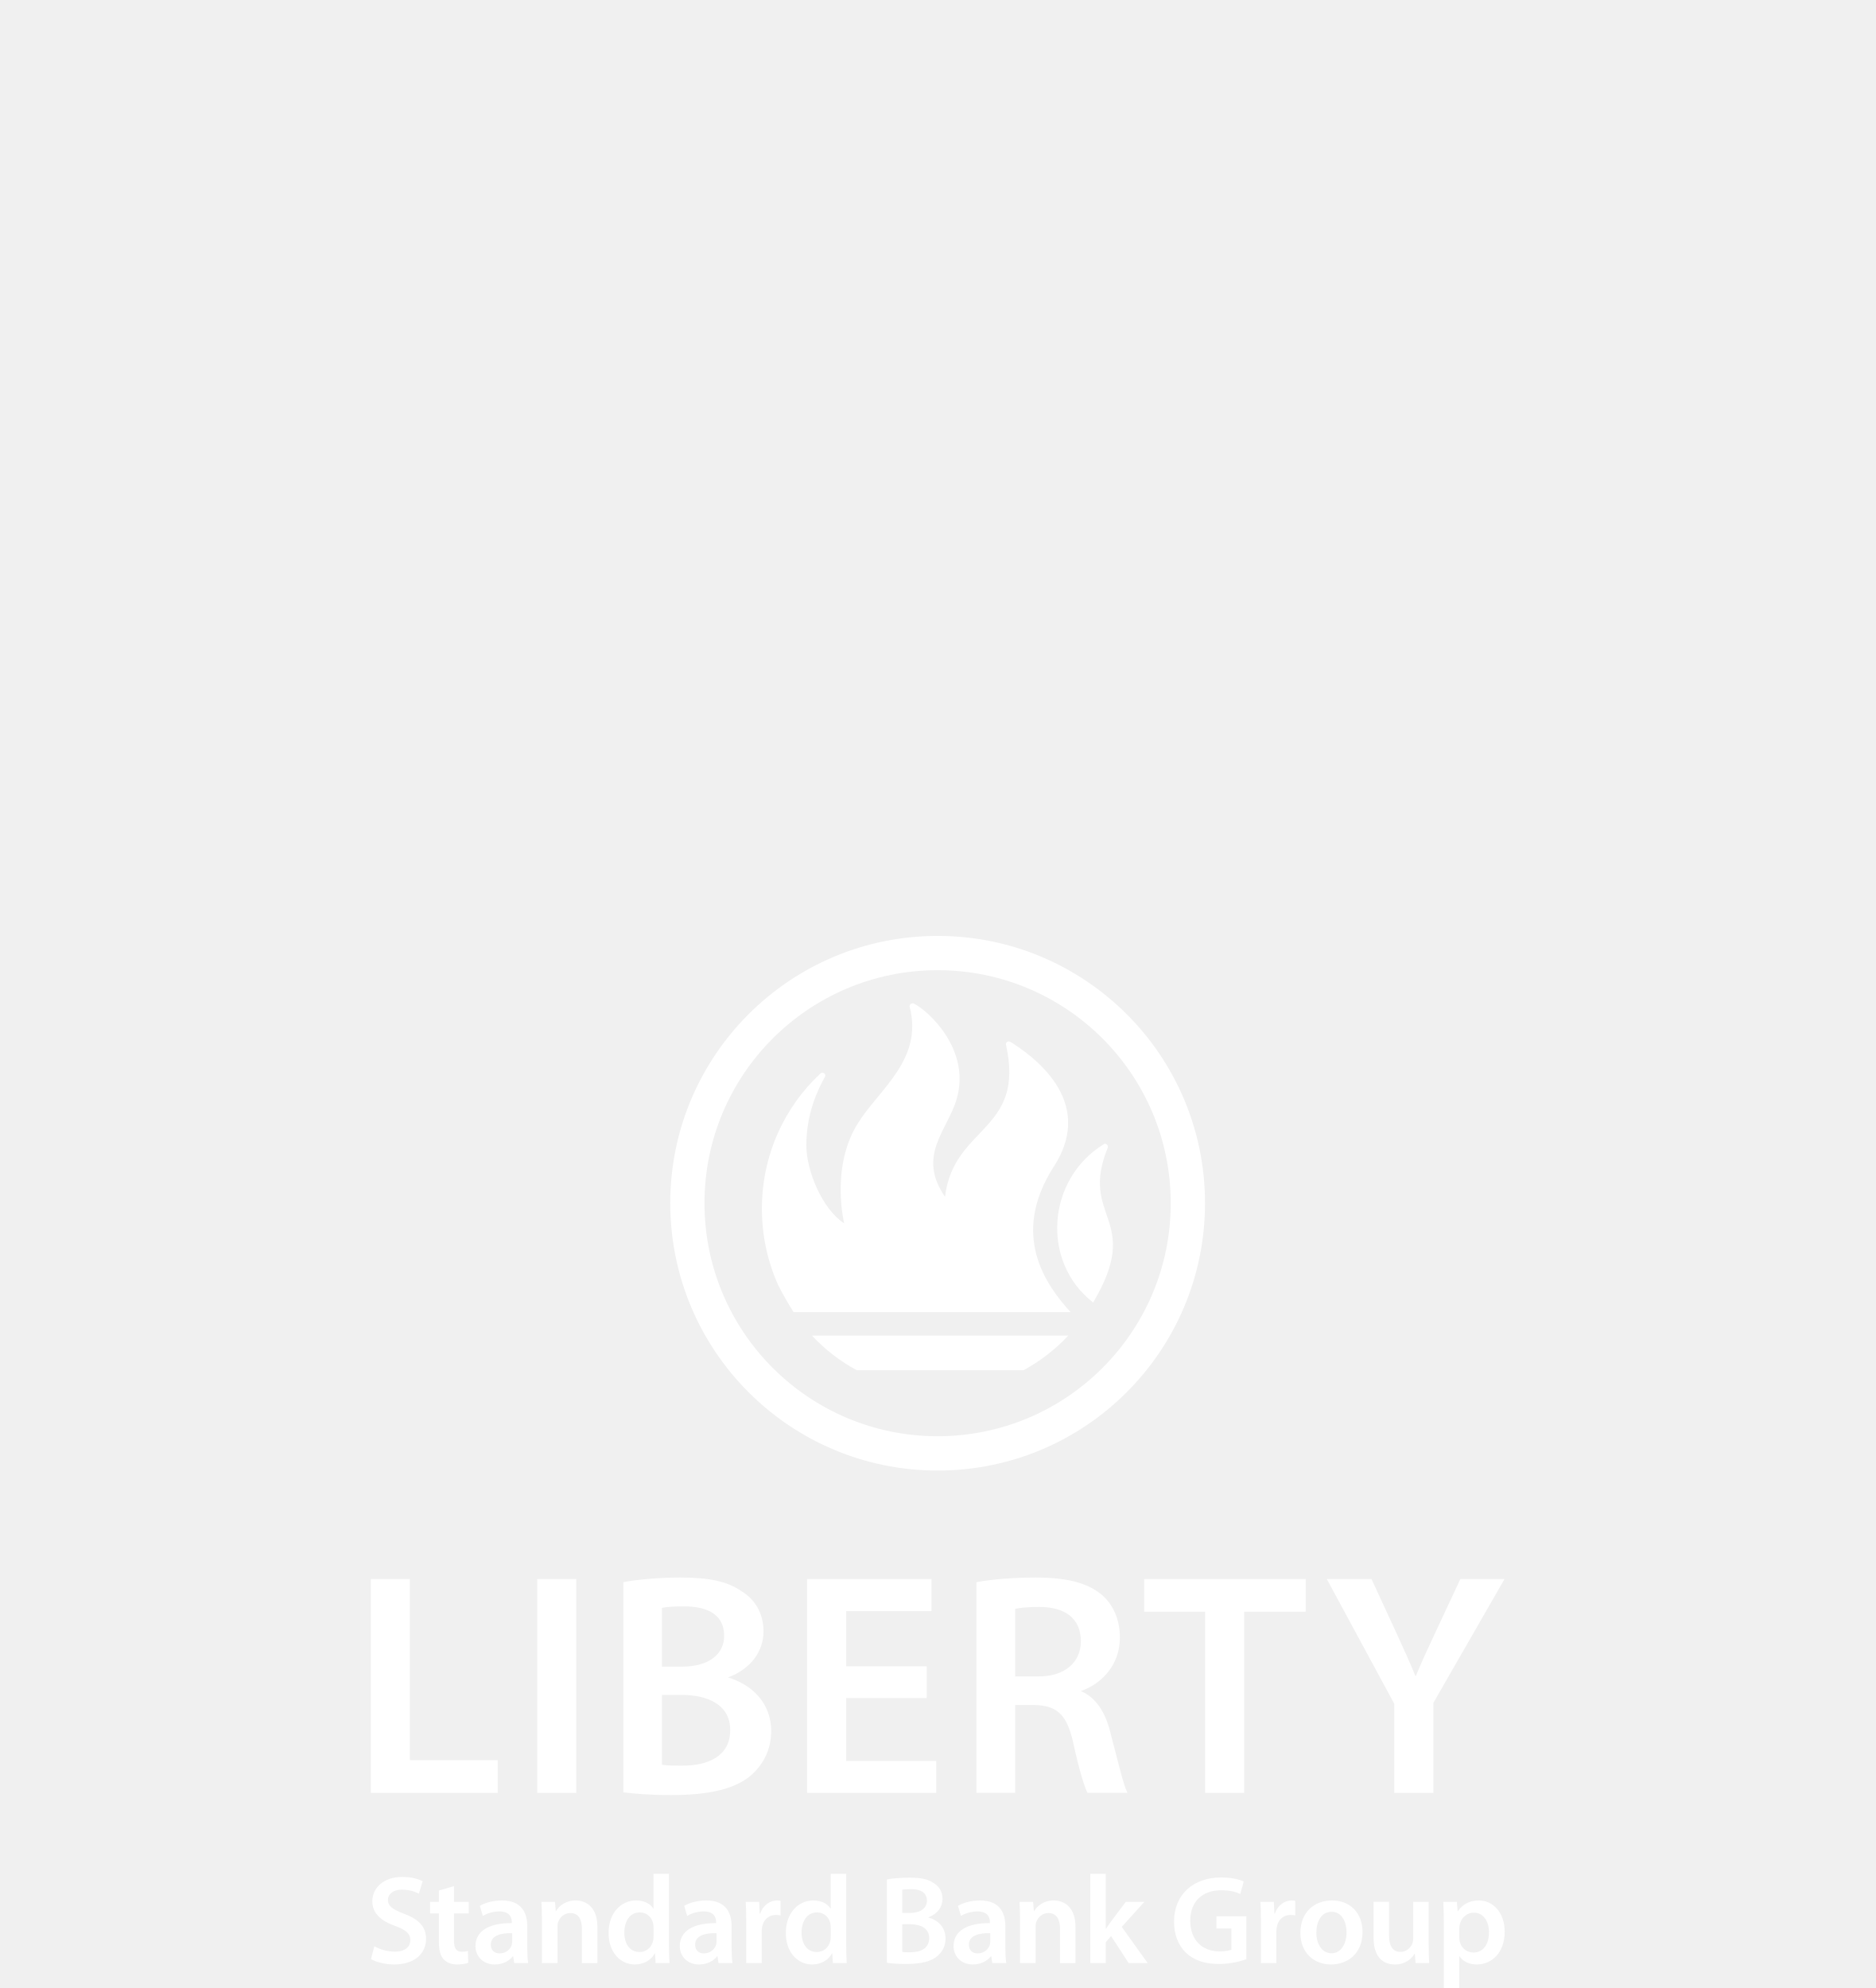
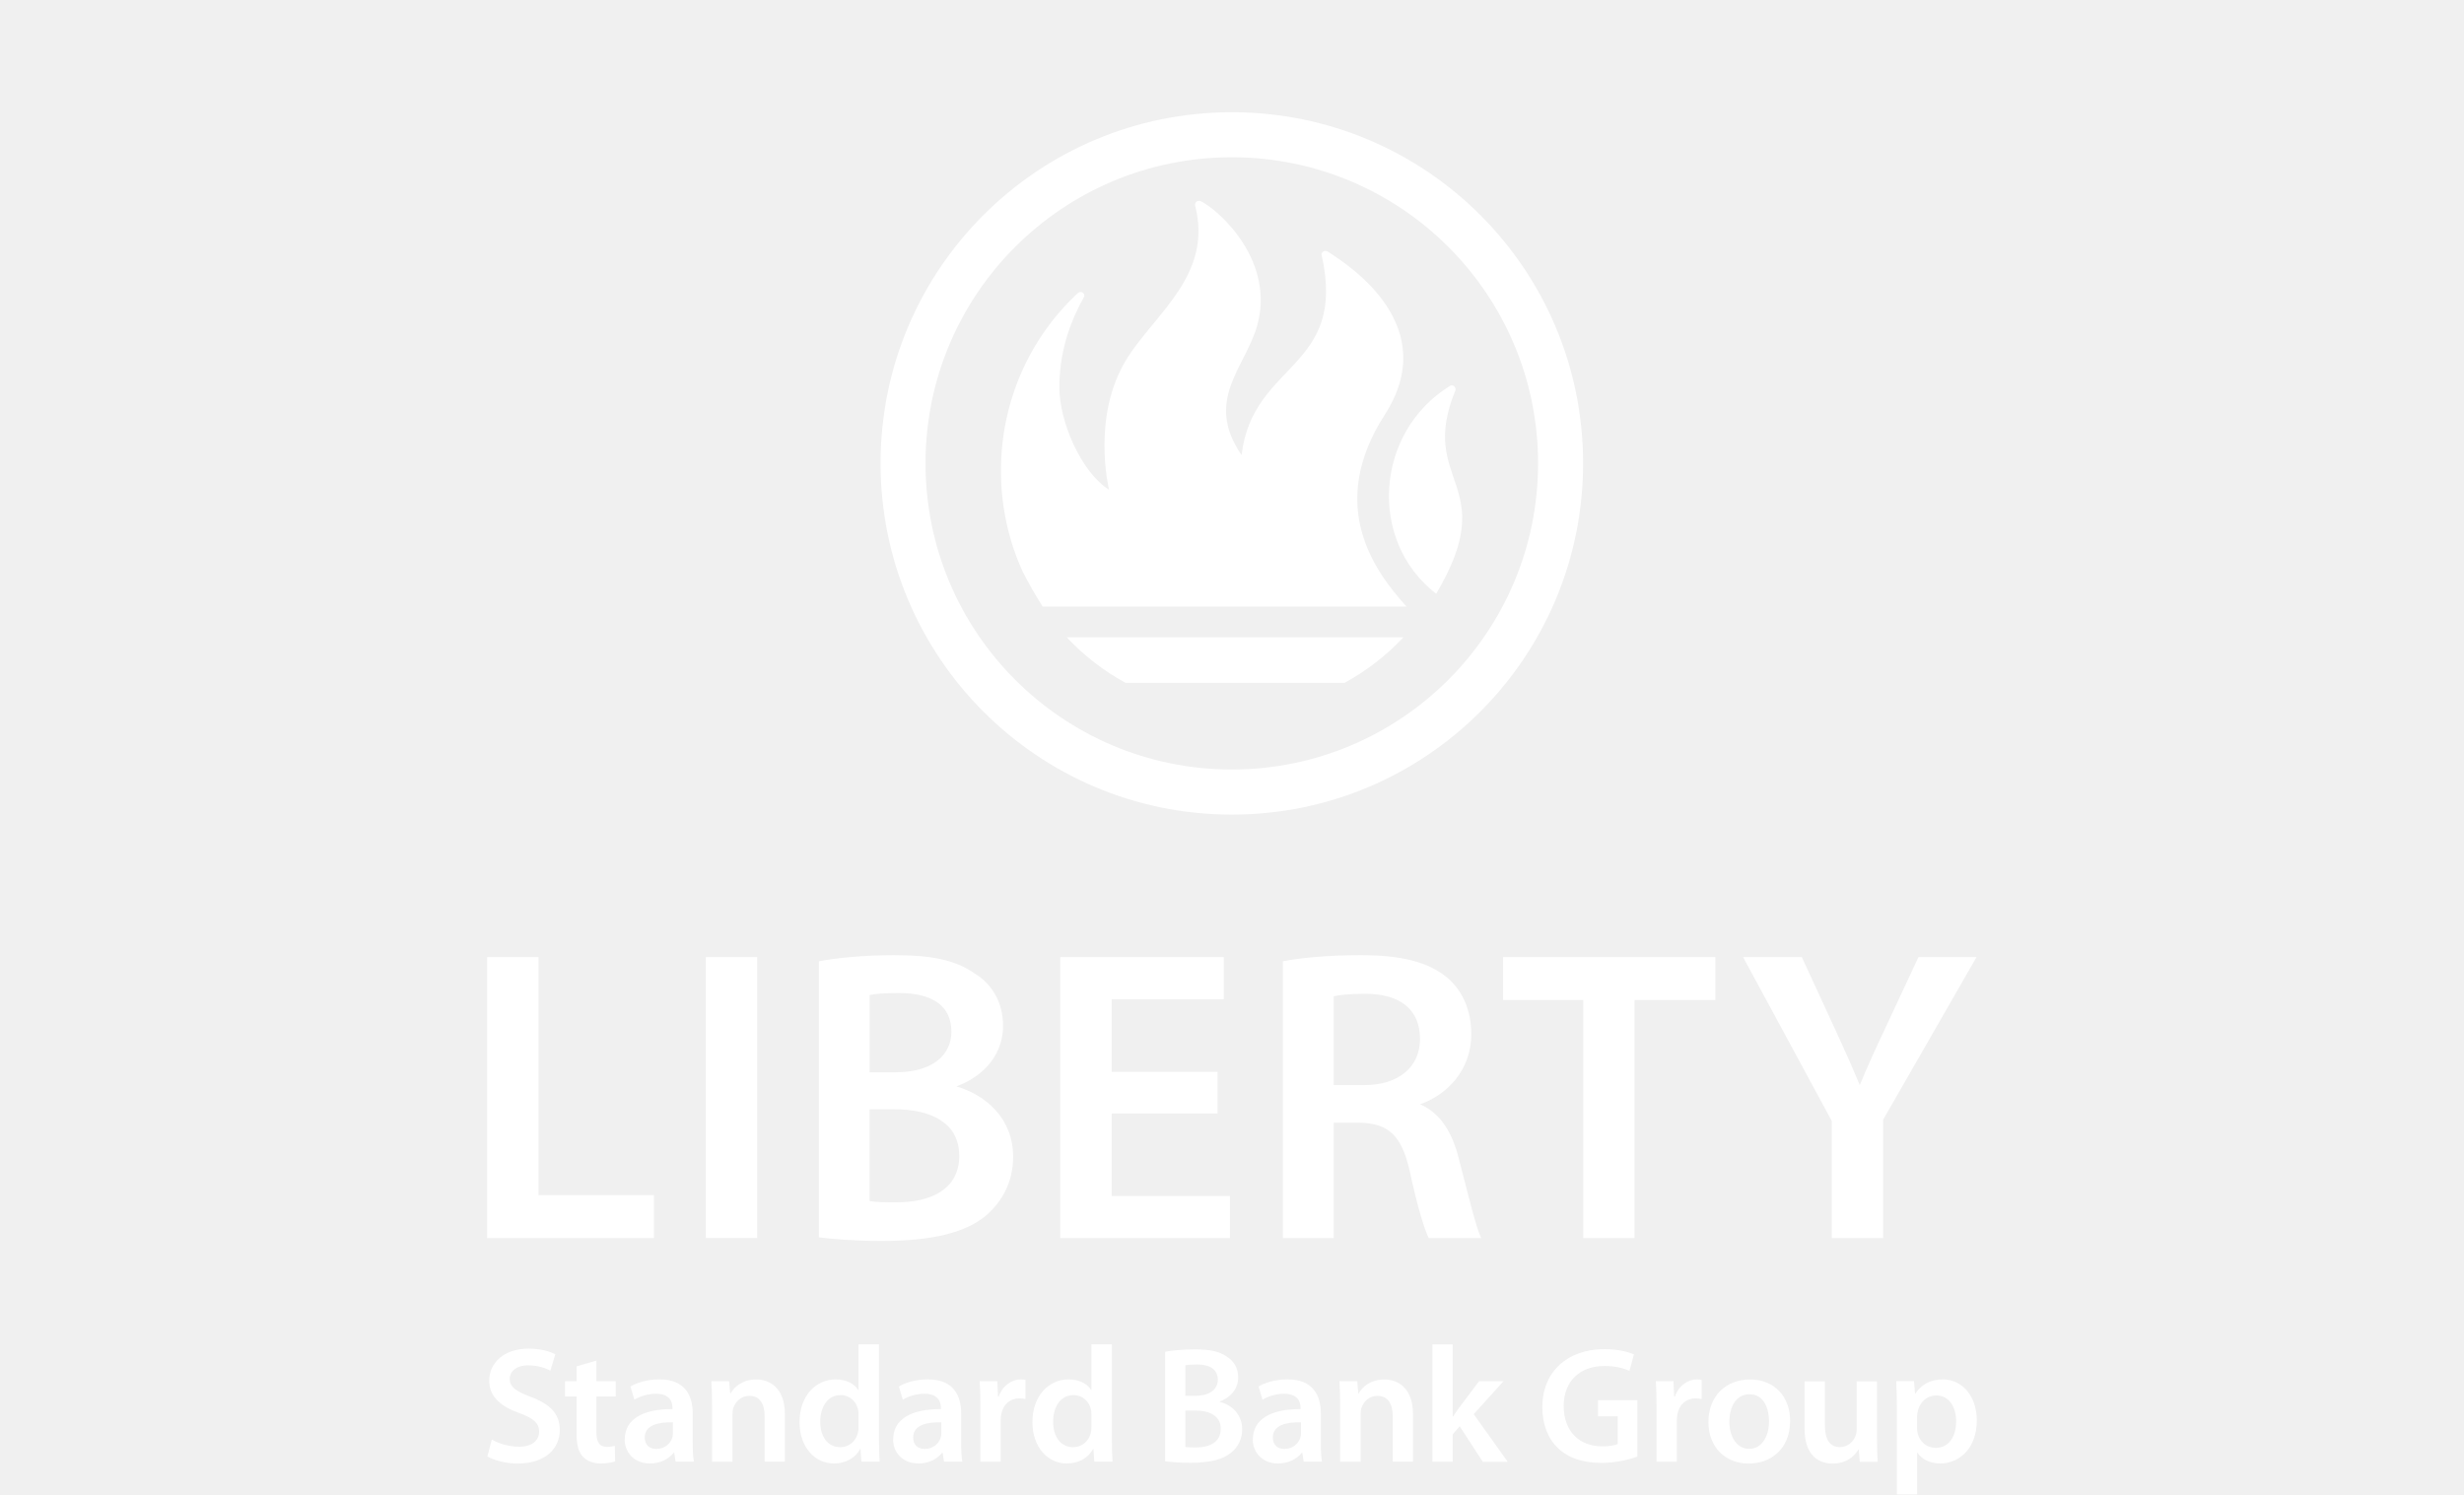
- <svg xmlns="http://www.w3.org/2000/svg" id="Layer_1" version="1.1" viewBox="0 0 293.276 310.89">
+ <svg xmlns="http://www.w3.org/2000/svg" id="Layer_1" version="1.1" viewBox="0 0 293.28 177.89">
  <defs>
    <style>
      .st0 {
        fill: #fff;
      }
    </style>
  </defs>
-   <path class="st0" d="M175.12,256.111c0-2.866-1.049-5.204-2.875-6.749-2.285-1.88-5.523-2.661-10.325-2.661-3.522,0-6.907.284-9.235.729v32.947h6.059v-13.743h3.068c3.472.102,5.021,1.487,6.004,5.87.893,4.156,1.74,6.892,2.239,7.873h6.247c-.647-1.276-1.537-5.154-2.638-9.315-.783-3.234-2.221-5.568-4.649-6.608,3.165-1.087,6.104-4.019,6.104-8.343ZM162.356,262.169h-3.611v-10.57c.592-.15,1.835-.3,3.761-.3,3.978,0,6.51,1.74,6.51,5.366,0,3.327-2.532,5.504-6.66,5.504Z" />
-   <polygon class="st0" points="146.397 275.374 132.32 275.374 132.32 265.552 144.917 265.552 144.917 260.586 132.32 260.586 132.32 251.95 145.665 251.95 145.665 246.934 126.205 246.934 126.205 280.378 146.397 280.378 146.397 275.374" />
-   <path class="st0" d="M97.468,280.288c1.578.204,4.103.431,7.484.431,6.152,0,10.076-1.036,12.453-3.058,1.889-1.644,3.186-3.976,3.186-6.953,0-4.566-3.231-7.341-6.753-8.386,3.626-1.345,5.552-4.122,5.552-7.201,0-2.872-1.383-5.059-3.47-6.303-2.227-1.54-5.061-2.118-9.531-2.118-3.463,0-6.989.34-8.92.729v32.858ZM113.237,255.818c0,2.823-2.33,4.817-6.59,4.817h-3.136v-9.187c.65-.15,1.696-.236,3.481-.236,3.867,0,6.245,1.43,6.245,4.605ZM114.184,270.55c0,4.126-3.518,5.568-7.437,5.568-1.39,0-2.437,0-3.236-.148v-10.918h3.022c4.228,0,7.652,1.583,7.652,5.498Z" />
-   <path class="st0" d="M218.03,280.378h6.115v-14.088l11.123-19.356h-6.908l-4.021,8.597c-1.138,2.421-2.085,4.503-2.974,6.638-.951-2.289-1.792-4.173-2.929-6.638l-3.972-8.597h-6.99l10.555,19.515v13.929Z" />
-   <path class="st0" d="M146.622,229.969c23.087,0,41.81-18.715,41.81-41.818,0-23.082-18.723-41.789-41.81-41.789s-41.812,18.707-41.812,41.789c0,23.103,18.72,41.818,41.812,41.818ZM146.622,151.72c20.126,0,36.45,16.316,36.45,36.432,0,20.139-16.324,36.45-36.45,36.45s-36.46-16.311-36.46-36.45c0-20.115,16.327-36.432,36.46-36.432Z" />
-   <rect class="st0" x="84.007" y="246.934" width="6.106" height="33.444" />
-   <polygon class="st0" points="77.833 275.265 64.097 275.265 64.097 246.934 57.984 246.934 57.984 280.378 77.833 280.378 77.833 275.265" />
-   <path class="st0" d="M133.974,214.281h26.075c2.607-1.415,4.975-3.247,7.006-5.416h-40.093c2.037,2.169,4.394,4.001,7.012,5.416Z" />
-   <polygon class="st0" points="178.914 252.042 188.451 252.042 188.451 280.378 194.555 280.378 194.555 252.042 204.174 252.042 204.174 246.934 178.914 246.934 178.914 252.042" />
-   <path class="st0" d="M170.937,203.685c7.859-13.234-2.273-13.105,2.293-24.215,0,0,.021-.068.021-.143-.002-.231-.213-.456-.463-.456-.061,0-.116.013-.161.045-8.942,5.464-9.889,18.43-1.69,24.768Z" />
-   <path class="st0" d="M124.096,205.197h43.315c-3.776-4.167-9.569-11.987-2.579-22.835,6.703-10.419-3.776-17.508-6.83-19.434,0,0-.096-.064-.25-.064-.25,0-.463.184-.463.429,0,.018.016.08.016.08,3.068,13.623-8.218,12.646-9.528,23.795-4.435-6.454.332-10.319,1.796-15.217,2.339-7.837-4.501-13.952-6.669-15.008,0,0-.071-.034-.209-.034-.256,0-.452.188-.457.431-.004.066.011.111.011.111,2.116,8.256-4.705,12.809-8.084,18.184-4.349,6.912-2.155,15.666-2.155,15.666v.005c-3.352-2.119-5.92-8.15-5.92-12.174,0-5.025,1.767-8.663,2.93-10.781.032-.057.038-.102.038-.17,0-.236-.207-.422-.461-.422-.123,0-.225.05-.311.129-5.616,5.223-9.146,12.755-9.146,21.141,0,4.267.915,8.32,2.555,11.956.693,1.367,1.485,2.764,2.4,4.213Z" />
-   <path class="st0" d="M61.747,305.206c-1.24,0-2.42-.393-3.207-.845l-.531,2.006c.728.433,2.183.845,3.58.845,3.423,0,5.036-1.867,5.036-3.992,0-1.908-1.122-3.068-3.423-3.934-1.771-.687-2.539-1.161-2.539-2.183,0-.768.67-1.594,2.204-1.594,1.24,0,2.164.373,2.635.629l.591-1.946c-.689-.354-1.752-.67-3.188-.67-2.87,0-4.681,1.653-4.681,3.817,0,1.908,1.397,3.068,3.58,3.854,1.692.61,2.36,1.201,2.36,2.204,0,1.082-.865,1.81-2.418,1.81Z" />
-   <path class="st0" d="M73.293,299.227v-1.811h-2.302v-2.458l-2.36.689v1.769h-1.376v1.811h1.376v4.504c0,1.259.237,2.123.747,2.674.452.493,1.201.806,2.086.806.766,0,1.396-.117,1.75-.254l-.039-1.85c-.277.079-.493.117-.945.117-.924,0-1.24-.609-1.24-1.769v-4.229h2.302Z" />
-   <path class="st0" d="M74.35,304.361c0,1.455,1.082,2.851,3.009,2.851,1.24,0,2.243-.531,2.833-1.278h.06l.156,1.062h2.185c-.098-.591-.139-1.436-.139-2.302v-3.461c0-2.085-.885-4.033-3.954-4.033-1.515,0-2.753.414-3.461.845l.472,1.575c.649-.414,1.632-.708,2.577-.708,1.69,0,1.946,1.043,1.946,1.673v.156c-3.54-.019-5.684,1.201-5.684,3.621ZM80.094,302.314v1.319c0,.156-.019.354-.079.529-.216.689-.924,1.319-1.888,1.319-.768,0-1.376-.433-1.376-1.376,0-1.455,1.632-1.829,3.344-1.79Z" />
-   <path class="st0" d="M93.415,306.996v-5.684c0-3.03-1.73-4.112-3.403-4.112-1.594,0-2.635.905-3.049,1.652h-.06l-.117-1.436h-2.123c.058.828.077,1.752.077,2.853v6.728h2.441v-5.626c0-.275.019-.57.098-.785.256-.728.924-1.417,1.888-1.417,1.317,0,1.829,1.043,1.829,2.42v5.409h2.42Z" />
-   <path class="st0" d="M102.191,293.03v5.428h-.04c-.431-.708-1.376-1.259-2.695-1.259-2.3,0-4.308,1.908-4.287,5.114,0,2.951,1.81,4.897,4.09,4.897,1.397,0,2.558-.668,3.128-1.73h.039l.098,1.515h2.165c-.04-.649-.079-1.711-.079-2.695v-11.27h-2.42ZM102.191,302.846c0,.256-.019.491-.079.708-.237,1.041-1.101,1.711-2.085,1.711-1.534,0-2.4-1.278-2.4-3.03,0-1.79.866-3.167,2.42-3.167,1.101,0,1.869.766,2.085,1.711.04.196.06.433.06.629v1.436Z" />
-   <path class="st0" d="M106.299,304.361c0,1.455,1.082,2.851,3.009,2.851,1.24,0,2.243-.531,2.833-1.278h.06l.156,1.062h2.185c-.098-.591-.139-1.436-.139-2.302v-3.461c0-2.085-.885-4.033-3.954-4.033-1.515,0-2.753.414-3.461.845l.472,1.575c.649-.414,1.632-.708,2.577-.708,1.69,0,1.946,1.043,1.946,1.673v.156c-3.54-.019-5.684,1.201-5.684,3.621ZM112.043,302.314v1.319c0,.156-.019.354-.079.529-.216.689-.924,1.319-1.888,1.319-.768,0-1.376-.433-1.376-1.376,0-1.455,1.632-1.829,3.344-1.79Z" />
-   <path class="st0" d="M119.109,306.996v-4.957c0-.275.04-.531.079-.747.217-1.082,1.003-1.83,2.164-1.83.296,0,.512.04.708.079v-2.281c-.196-.04-.335-.06-.57-.06-1.024,0-2.144.689-2.616,2.046h-.079l-.079-1.831h-2.104c.058.866.077,1.79.077,3.089v6.491h2.42Z" />
-   <path class="st0" d="M129.906,293.03v5.428h-.04c-.433-.708-1.376-1.259-2.695-1.259-2.3,0-4.308,1.908-4.287,5.114,0,2.951,1.81,4.897,4.09,4.897,1.397,0,2.558-.668,3.128-1.73h.039l.098,1.515h2.165c-.04-.649-.079-1.711-.079-2.695v-11.27h-2.42ZM129.906,302.846c0,.256-.019.491-.079.708-.237,1.041-1.101,1.711-2.085,1.711-1.534,0-2.4-1.278-2.4-3.03,0-1.79.866-3.167,2.42-3.167,1.101,0,1.869.766,2.085,1.711.04.196.06.433.06.629v1.436Z" />
-   <path class="st0" d="M147.385,296.963c0-1.12-.55-1.986-1.376-2.478-.905-.629-2.006-.847-3.796-.847-1.357,0-2.755.119-3.521.277v13.041c.608.077,1.632.177,2.97.177,2.418,0,3.973-.414,4.916-1.24.768-.629,1.278-1.555,1.278-2.735,0-1.829-1.278-2.93-2.674-3.284v-.04c1.436-.531,2.202-1.652,2.202-2.872ZM141.09,295.527c.256-.058.67-.098,1.378-.098,1.534,0,2.478.572,2.478,1.811,0,1.121-.943,1.908-2.616,1.908h-1.24v-3.621ZM145.3,303.08c0,1.634-1.376,2.223-2.932,2.223-.55,0-.963,0-1.278-.058v-4.329h1.201c1.671,0,3.009.629,3.009,2.164Z" />
-   <path class="st0" d="M149.108,304.361c0,1.455,1.082,2.851,3.009,2.851,1.24,0,2.243-.531,2.833-1.278h.06l.156,1.062h2.185c-.098-.591-.139-1.436-.139-2.302v-3.461c0-2.085-.885-4.033-3.954-4.033-1.515,0-2.753.414-3.461.845l.472,1.575c.649-.414,1.632-.708,2.578-.708,1.69,0,1.946,1.043,1.946,1.673v.156c-3.54-.019-5.684,1.201-5.684,3.621ZM154.852,302.314v1.319c0,.156-.019.354-.079.529-.216.689-.924,1.319-1.888,1.319-.768,0-1.376-.433-1.376-1.376,0-1.455,1.632-1.829,3.344-1.79Z" />
-   <path class="st0" d="M168.176,306.996v-5.684c0-3.03-1.731-4.112-3.403-4.112-1.594,0-2.635.905-3.049,1.652h-.058l-.119-1.436h-2.123c.058.828.077,1.752.077,2.853v6.728h2.441v-5.626c0-.275.019-.57.098-.785.254-.728.924-1.417,1.888-1.417,1.317,0,1.829,1.043,1.829,2.42v5.409h2.42Z" />
-   <path class="st0" d="M170.492,293.03v13.965h2.42v-3.265l.828-.964,2.753,4.229h2.97l-4.052-5.665,3.54-3.915h-2.911l-2.321,3.089c-.256.335-.531.747-.766,1.121h-.04v-8.595h-2.42Z" />
-   <path class="st0" d="M190.945,295.606c1.396,0,2.281.256,3.009.572l.531-1.948c-.61-.295-1.888-.629-3.521-.629-4.387,0-7.376,2.695-7.376,6.885-.019,2.006.668,3.756,1.848,4.878,1.259,1.199,2.951,1.771,5.193,1.771,1.771,0,3.422-.433,4.269-.749v-6.707h-4.681v1.908h2.341v3.305c-.316.156-.964.275-1.831.275-2.753,0-4.603-1.79-4.603-4.801,0-3.088,1.987-4.76,4.82-4.76Z" />
-   <path class="st0" d="M199.592,306.996v-4.957c0-.275.04-.531.079-.747.217-1.082,1.003-1.83,2.164-1.83.296,0,.512.04.708.079v-2.281c-.196-.04-.335-.06-.57-.06-1.024,0-2.144.689-2.616,2.046h-.079l-.079-1.831h-2.104c.058.866.077,1.79.077,3.089v6.491h2.42Z" />
-   <path class="st0" d="M203.346,302.276c0,3.068,2.085,4.936,4.799,4.936,2.439,0,4.918-1.573,4.918-5.093,0-2.912-1.908-4.918-4.76-4.918-2.891,0-4.957,1.927-4.957,5.076ZM210.565,302.176c0,1.929-.964,3.286-2.341,3.286-1.476,0-2.381-1.397-2.381-3.245,0-1.594.689-3.245,2.4-3.245,1.653,0,2.321,1.711,2.321,3.205Z" />
-   <path class="st0" d="M214.79,297.415v5.627c0,3.128,1.594,4.169,3.344,4.169,1.711,0,2.656-.984,3.068-1.671h.04l.117,1.455h2.125c-.04-.787-.079-1.73-.079-2.872v-6.708h-2.42v5.784c0,.275-.06.531-.139.747-.254.61-.884,1.299-1.848,1.299-1.278,0-1.79-1.024-1.79-2.618v-5.213h-2.42Z" />
-   <path class="st0" d="M228.191,310.89v-4.957h.04c.491.768,1.494,1.278,2.695,1.278,2.183,0,4.366-1.671,4.366-5.134,0-2.989-1.829-4.878-4.033-4.878-1.455,0-2.576.61-3.284,1.692h-.04l-.117-1.476h-2.123c.039.906.077,1.929.077,3.188v10.287h2.42ZM228.191,301.508c0-.196.04-.414.098-.61.237-1.062,1.161-1.79,2.164-1.79,1.555,0,2.381,1.378,2.381,3.068,0,1.888-.905,3.168-2.439,3.168-1.024,0-1.888-.708-2.125-1.692-.058-.217-.079-.433-.079-.67v-1.474Z" />
+   <path class="st0" d="M175.12,123.11c0-2.87-1.05-5.2-2.88-6.75-2.29-1.88-5.52-2.66-10.32-2.66-3.52,0-6.91.28-9.23.73v32.95h6.06v-13.74h3.07c3.47.1,5.02,1.49,6,5.87.89,4.16,1.74,6.89,2.24,7.87h6.25c-.65-1.28-1.54-5.15-2.64-9.32-.78-3.23-2.22-5.57-4.65-6.61,3.16-1.09,6.1-4.02,6.1-8.34ZM162.36,129.17h-3.61v-10.57c.59-.15,1.84-.3,3.76-.3,3.98,0,6.51,1.74,6.51,5.37,0,3.33-2.53,5.5-6.66,5.5Z" />
+   <polygon class="st0" points="146.4 142.37 132.32 142.37 132.32 132.55 144.92 132.55 144.92 127.59 132.32 127.59 132.32 118.95 145.66 118.95 145.66 113.93 126.2 113.93 126.2 147.38 146.4 147.38 146.4 142.37" />
+   <path class="st0" d="M97.47,147.29c1.58.2,4.1.43,7.48.43,6.15,0,10.08-1.04,12.45-3.06,1.89-1.64,3.19-3.98,3.19-6.95,0-4.57-3.23-7.34-6.75-8.39,3.63-1.35,5.55-4.12,5.55-7.2,0-2.87-1.38-5.06-3.47-6.3-2.23-1.54-5.06-2.12-9.53-2.12-3.46,0-6.99.34-8.92.73v32.86h0ZM113.24,122.82c0,2.82-2.33,4.82-6.59,4.82h-3.14v-9.19c.65-.15,1.7-.24,3.48-.24,3.87,0,6.25,1.43,6.25,4.6ZM114.18,137.55c0,4.13-3.52,5.57-7.44,5.57-1.39,0-2.44,0-3.24-.15v-10.92h3.02c4.23,0,7.65,1.58,7.65,5.5Z" />
+   <path class="st0" d="M218.03,147.38h6.11v-14.09l11.12-19.36h-6.91l-4.02,8.6c-1.14,2.42-2.09,4.5-2.97,6.64-.95-2.29-1.79-4.17-2.93-6.64l-3.97-8.6h-6.99l10.56,19.51v13.93h0Z" />
+   <path class="st0" d="M146.62,96.97c23.09,0,41.81-18.71,41.81-41.82s-18.72-41.79-41.81-41.79-41.81,18.71-41.81,41.79,18.72,41.82,41.81,41.82ZM146.62,18.72c20.13,0,36.45,16.32,36.45,36.43s-16.32,36.45-36.45,36.45-36.46-16.31-36.46-36.45,16.33-36.43,36.46-36.43Z" />
+   <rect class="st0" x="84.01" y="113.93" width="6.11" height="33.44" />
+   <polygon class="st0" points="77.83 142.27 64.1 142.27 64.1 113.93 57.98 113.93 57.98 147.38 77.83 147.38 77.83 142.27" />
+   <path class="st0" d="M133.97,81.28h26.07c2.61-1.42,4.97-3.25,7.01-5.42h-40.09c2.04,2.17,4.39,4,7.01,5.42Z" />
+   <polygon class="st0" points="178.91 119.04 188.45 119.04 188.45 147.38 194.55 147.38 194.55 119.04 204.17 119.04 204.17 113.93 178.91 113.93 178.91 119.04" />
+   <path class="st0" d="M170.94,70.68c7.86-13.23-2.27-13.11,2.29-24.21,0,0,.02-.07.02-.14,0-.23-.21-.46-.46-.46-.06,0-.12.01-.16.04-8.94,5.46-9.89,18.43-1.69,24.77h0Z" />
+   <path class="st0" d="M124.1,72.2h43.31c-3.78-4.17-9.57-11.99-2.58-22.84,6.7-10.42-3.78-17.51-6.83-19.43,0,0-.1-.06-.25-.06-.25,0-.46.18-.46.43,0,.02.02.08.02.08,3.07,13.62-8.22,12.65-9.53,23.79-4.44-6.45.33-10.32,1.8-15.22,2.34-7.84-4.5-13.95-6.67-15.01,0,0-.07-.03-.21-.03-.26,0-.45.19-.46.43,0,.07.01.11.01.11,2.12,8.26-4.7,12.81-8.08,18.18-4.35,6.91-2.16,15.67-2.16,15.67h0c-3.35-2.11-5.92-8.14-5.92-12.17,0-5.02,1.77-8.66,2.93-10.78.03-.06.04-.1.04-.17,0-.24-.21-.42-.46-.42-.12,0-.23.05-.31.13-5.62,5.22-9.15,12.76-9.15,21.14,0,4.27.91,8.32,2.56,11.96.69,1.37,1.48,2.76,2.4,4.21h0Z" />
+   <path class="st0" d="M61.75,172.21c-1.24,0-2.42-.39-3.21-.85l-.53,2.01c.73.43,2.18.85,3.58.85,3.42,0,5.04-1.87,5.04-3.99,0-1.91-1.12-3.07-3.42-3.93-1.77-.69-2.54-1.16-2.54-2.18,0-.77.67-1.59,2.2-1.59,1.24,0,2.16.37,2.64.63l.59-1.95c-.69-.35-1.75-.67-3.19-.67-2.87,0-4.68,1.65-4.68,3.82,0,1.91,1.4,3.07,3.58,3.85,1.69.61,2.36,1.2,2.36,2.2,0,1.08-.86,1.81-2.42,1.81h0Z" />
+   <path class="st0" d="M73.29,166.23v-1.81h-2.3v-2.46l-2.36.69v1.77h-1.38v1.81h1.38v4.5c0,1.26.24,2.12.75,2.67.45.49,1.2.81,2.09.81.77,0,1.4-.12,1.75-.25l-.04-1.85c-.28.08-.49.12-.95.12-.92,0-1.24-.61-1.24-1.77v-4.23h2.3,0Z" />
+   <path class="st0" d="M74.35,171.36c0,1.46,1.08,2.85,3.01,2.85,1.24,0,2.24-.53,2.83-1.28h.06l.16,1.06h2.18c-.1-.59-.14-1.44-.14-2.3v-3.46c0-2.08-.89-4.03-3.95-4.03-1.51,0-2.75.41-3.46.85l.47,1.57c.65-.41,1.63-.71,2.58-.71,1.69,0,1.95,1.04,1.95,1.67v.16c-3.54-.02-5.68,1.2-5.68,3.62h0ZM80.09,169.31v1.32c0,.16-.02.35-.08.53-.22.69-.92,1.32-1.89,1.32-.77,0-1.38-.43-1.38-1.38,0-1.46,1.63-1.83,3.34-1.79h0Z" />
+   <path class="st0" d="M93.42,174v-5.68c0-3.03-1.73-4.11-3.4-4.11s-2.64.9-3.05,1.65h-.06l-.12-1.44h-2.12c.06.83.08,1.75.08,2.85v6.73h2.44v-5.63c0-.28.02-.57.1-.79.26-.73.92-1.42,1.89-1.42,1.32,0,1.83,1.04,1.83,2.42v5.41h2.42,0Z" />
+   <path class="st0" d="M102.19,160.03v5.43h-.04c-.43-.71-1.38-1.26-2.69-1.26-2.3,0-4.31,1.91-4.29,5.11,0,2.95,1.81,4.9,4.09,4.9,1.4,0,2.56-.67,3.13-1.73h.04l.1,1.51h2.17c-.04-.65-.08-1.71-.08-2.69v-11.27h-2.42ZM102.19,169.85c0,.26-.02.49-.08.71-.24,1.04-1.1,1.71-2.08,1.71-1.53,0-2.4-1.28-2.4-3.03s.87-3.17,2.42-3.17c1.1,0,1.87.77,2.08,1.71.04.2.06.43.06.63v1.44h0Z" />
+   <path class="st0" d="M106.3,171.36c0,1.46,1.08,2.85,3.01,2.85,1.24,0,2.24-.53,2.83-1.28h.06l.16,1.06h2.18c-.1-.59-.14-1.44-.14-2.3v-3.46c0-2.08-.89-4.03-3.95-4.03-1.51,0-2.75.41-3.46.85l.47,1.57c.65-.41,1.63-.71,2.58-.71,1.69,0,1.95,1.04,1.95,1.67v.16c-3.54-.02-5.68,1.2-5.68,3.62h0ZM112.04,169.31v1.32c0,.16-.02.35-.08.53-.22.69-.92,1.32-1.89,1.32-.77,0-1.38-.43-1.38-1.38,0-1.46,1.63-1.83,3.34-1.79h0Z" />
+   <path class="st0" d="M119.11,174v-4.96c0-.28.04-.53.08-.75.22-1.08,1-1.83,2.16-1.83.3,0,.51.04.71.08v-2.28c-.2-.04-.33-.06-.57-.06-1.02,0-2.14.69-2.62,2.05h-.08l-.08-1.83h-2.1c.06.87.08,1.79.08,3.09v6.49h2.42Z" />
+   <path class="st0" d="M129.91,160.03v5.43h-.04c-.43-.71-1.38-1.26-2.69-1.26-2.3,0-4.31,1.91-4.29,5.11,0,2.95,1.81,4.9,4.09,4.9,1.4,0,2.56-.67,3.13-1.73h.04l.1,1.51h2.17c-.04-.65-.08-1.71-.08-2.69v-11.27h-2.42ZM129.91,169.85c0,.26-.02.49-.08.71-.24,1.04-1.1,1.71-2.08,1.71-1.53,0-2.4-1.28-2.4-3.03s.87-3.17,2.42-3.17c1.1,0,1.87.77,2.08,1.71.04.2.06.43.06.63v1.44h0Z" />
+   <path class="st0" d="M147.38,163.96c0-1.12-.55-1.99-1.38-2.48-.9-.63-2.01-.85-3.8-.85-1.36,0-2.75.12-3.52.28v13.04c.61.08,1.63.18,2.97.18,2.42,0,3.97-.41,4.92-1.24.77-.63,1.28-1.56,1.28-2.74,0-1.83-1.28-2.93-2.67-3.28v-.04c1.44-.53,2.2-1.65,2.2-2.87h0ZM141.09,162.53c.26-.06.67-.1,1.38-.1,1.53,0,2.48.57,2.48,1.81,0,1.12-.94,1.91-2.62,1.91h-1.24v-3.62h0ZM145.3,170.08c0,1.63-1.38,2.22-2.93,2.22-.55,0-.96,0-1.28-.06v-4.33h1.2c1.67,0,3.01.63,3.01,2.16Z" />
+   <path class="st0" d="M149.11,171.36c0,1.46,1.08,2.85,3.01,2.85,1.24,0,2.24-.53,2.83-1.28h.06l.16,1.06h2.18c-.1-.59-.14-1.44-.14-2.3v-3.46c0-2.08-.89-4.03-3.95-4.03-1.51,0-2.75.41-3.46.85l.47,1.57c.65-.41,1.63-.71,2.58-.71,1.69,0,1.95,1.04,1.95,1.67v.16c-3.54-.02-5.68,1.2-5.68,3.62h0ZM154.85,169.31v1.32c0,.16-.02.35-.08.53-.22.69-.92,1.32-1.89,1.32-.77,0-1.38-.43-1.38-1.38,0-1.46,1.63-1.83,3.34-1.79h0Z" />
+   <path class="st0" d="M168.18,174v-5.68c0-3.03-1.73-4.11-3.4-4.11s-2.64.9-3.05,1.65h-.06l-.12-1.44h-2.12c.06.83.08,1.75.08,2.85v6.73h2.44v-5.63c0-.28.02-.57.1-.79.25-.73.92-1.42,1.89-1.42,1.32,0,1.83,1.04,1.83,2.42v5.41h2.42,0Z" />
+   <path class="st0" d="M170.49,160.03v13.97h2.42v-3.26l.83-.96,2.75,4.23h2.97l-4.05-5.67,3.54-3.92h-2.91l-2.32,3.09c-.26.33-.53.75-.77,1.12h-.04v-8.59h-2.42Z" />
+   <path class="st0" d="M190.94,162.61c1.4,0,2.28.26,3.01.57l.53-1.95c-.61-.29-1.89-.63-3.52-.63-4.39,0-7.38,2.69-7.38,6.89-.02,2.01.67,3.76,1.85,4.88,1.26,1.2,2.95,1.77,5.19,1.77,1.77,0,3.42-.43,4.27-.75v-6.71h-4.68v1.91h2.34v3.3c-.32.16-.96.28-1.83.28-2.75,0-4.6-1.79-4.6-4.8s1.99-4.76,4.82-4.76h0Z" />
+   <path class="st0" d="M199.59,174v-4.96c0-.28.04-.53.08-.75.22-1.08,1-1.83,2.16-1.83.3,0,.51.04.71.08v-2.28c-.2-.04-.33-.06-.57-.06-1.02,0-2.14.69-2.62,2.05h-.08l-.08-1.83h-2.1c.06.87.08,1.79.08,3.09v6.49h2.42Z" />
+   <path class="st0" d="M203.35,169.28c0,3.07,2.08,4.94,4.8,4.94,2.44,0,4.92-1.57,4.92-5.09,0-2.91-1.91-4.92-4.76-4.92s-4.96,1.93-4.96,5.08h0ZM210.56,169.18c0,1.93-.96,3.29-2.34,3.29-1.48,0-2.38-1.4-2.38-3.25,0-1.59.69-3.25,2.4-3.25s2.32,1.71,2.32,3.21h0Z" />
+   <path class="st0" d="M214.79,164.42v5.63c0,3.13,1.59,4.17,3.34,4.17s2.66-.98,3.07-1.67h.04l.12,1.46h2.13c-.04-.79-.08-1.73-.08-2.87v-6.71h-2.42v5.78c0,.28-.06.53-.14.75-.25.61-.88,1.3-1.85,1.3-1.28,0-1.79-1.02-1.79-2.62v-5.21h-2.42Z" />
+   <path class="st0" d="M228.19,177.89v-4.96h.04c.49.77,1.49,1.28,2.69,1.28,2.18,0,4.37-1.67,4.37-5.13,0-2.99-1.83-4.88-4.03-4.88-1.46,0-2.58.61-3.28,1.69h-.04l-.12-1.48h-2.12c.04.91.08,1.93.08,3.19v10.29h2.42ZM228.19,168.51c0-.2.04-.41.1-.61.24-1.06,1.16-1.79,2.16-1.79,1.56,0,2.38,1.38,2.38,3.07,0,1.89-.9,3.17-2.44,3.17-1.02,0-1.89-.71-2.13-1.69-.06-.22-.08-.43-.08-.67v-1.47h0Z" />
</svg>
